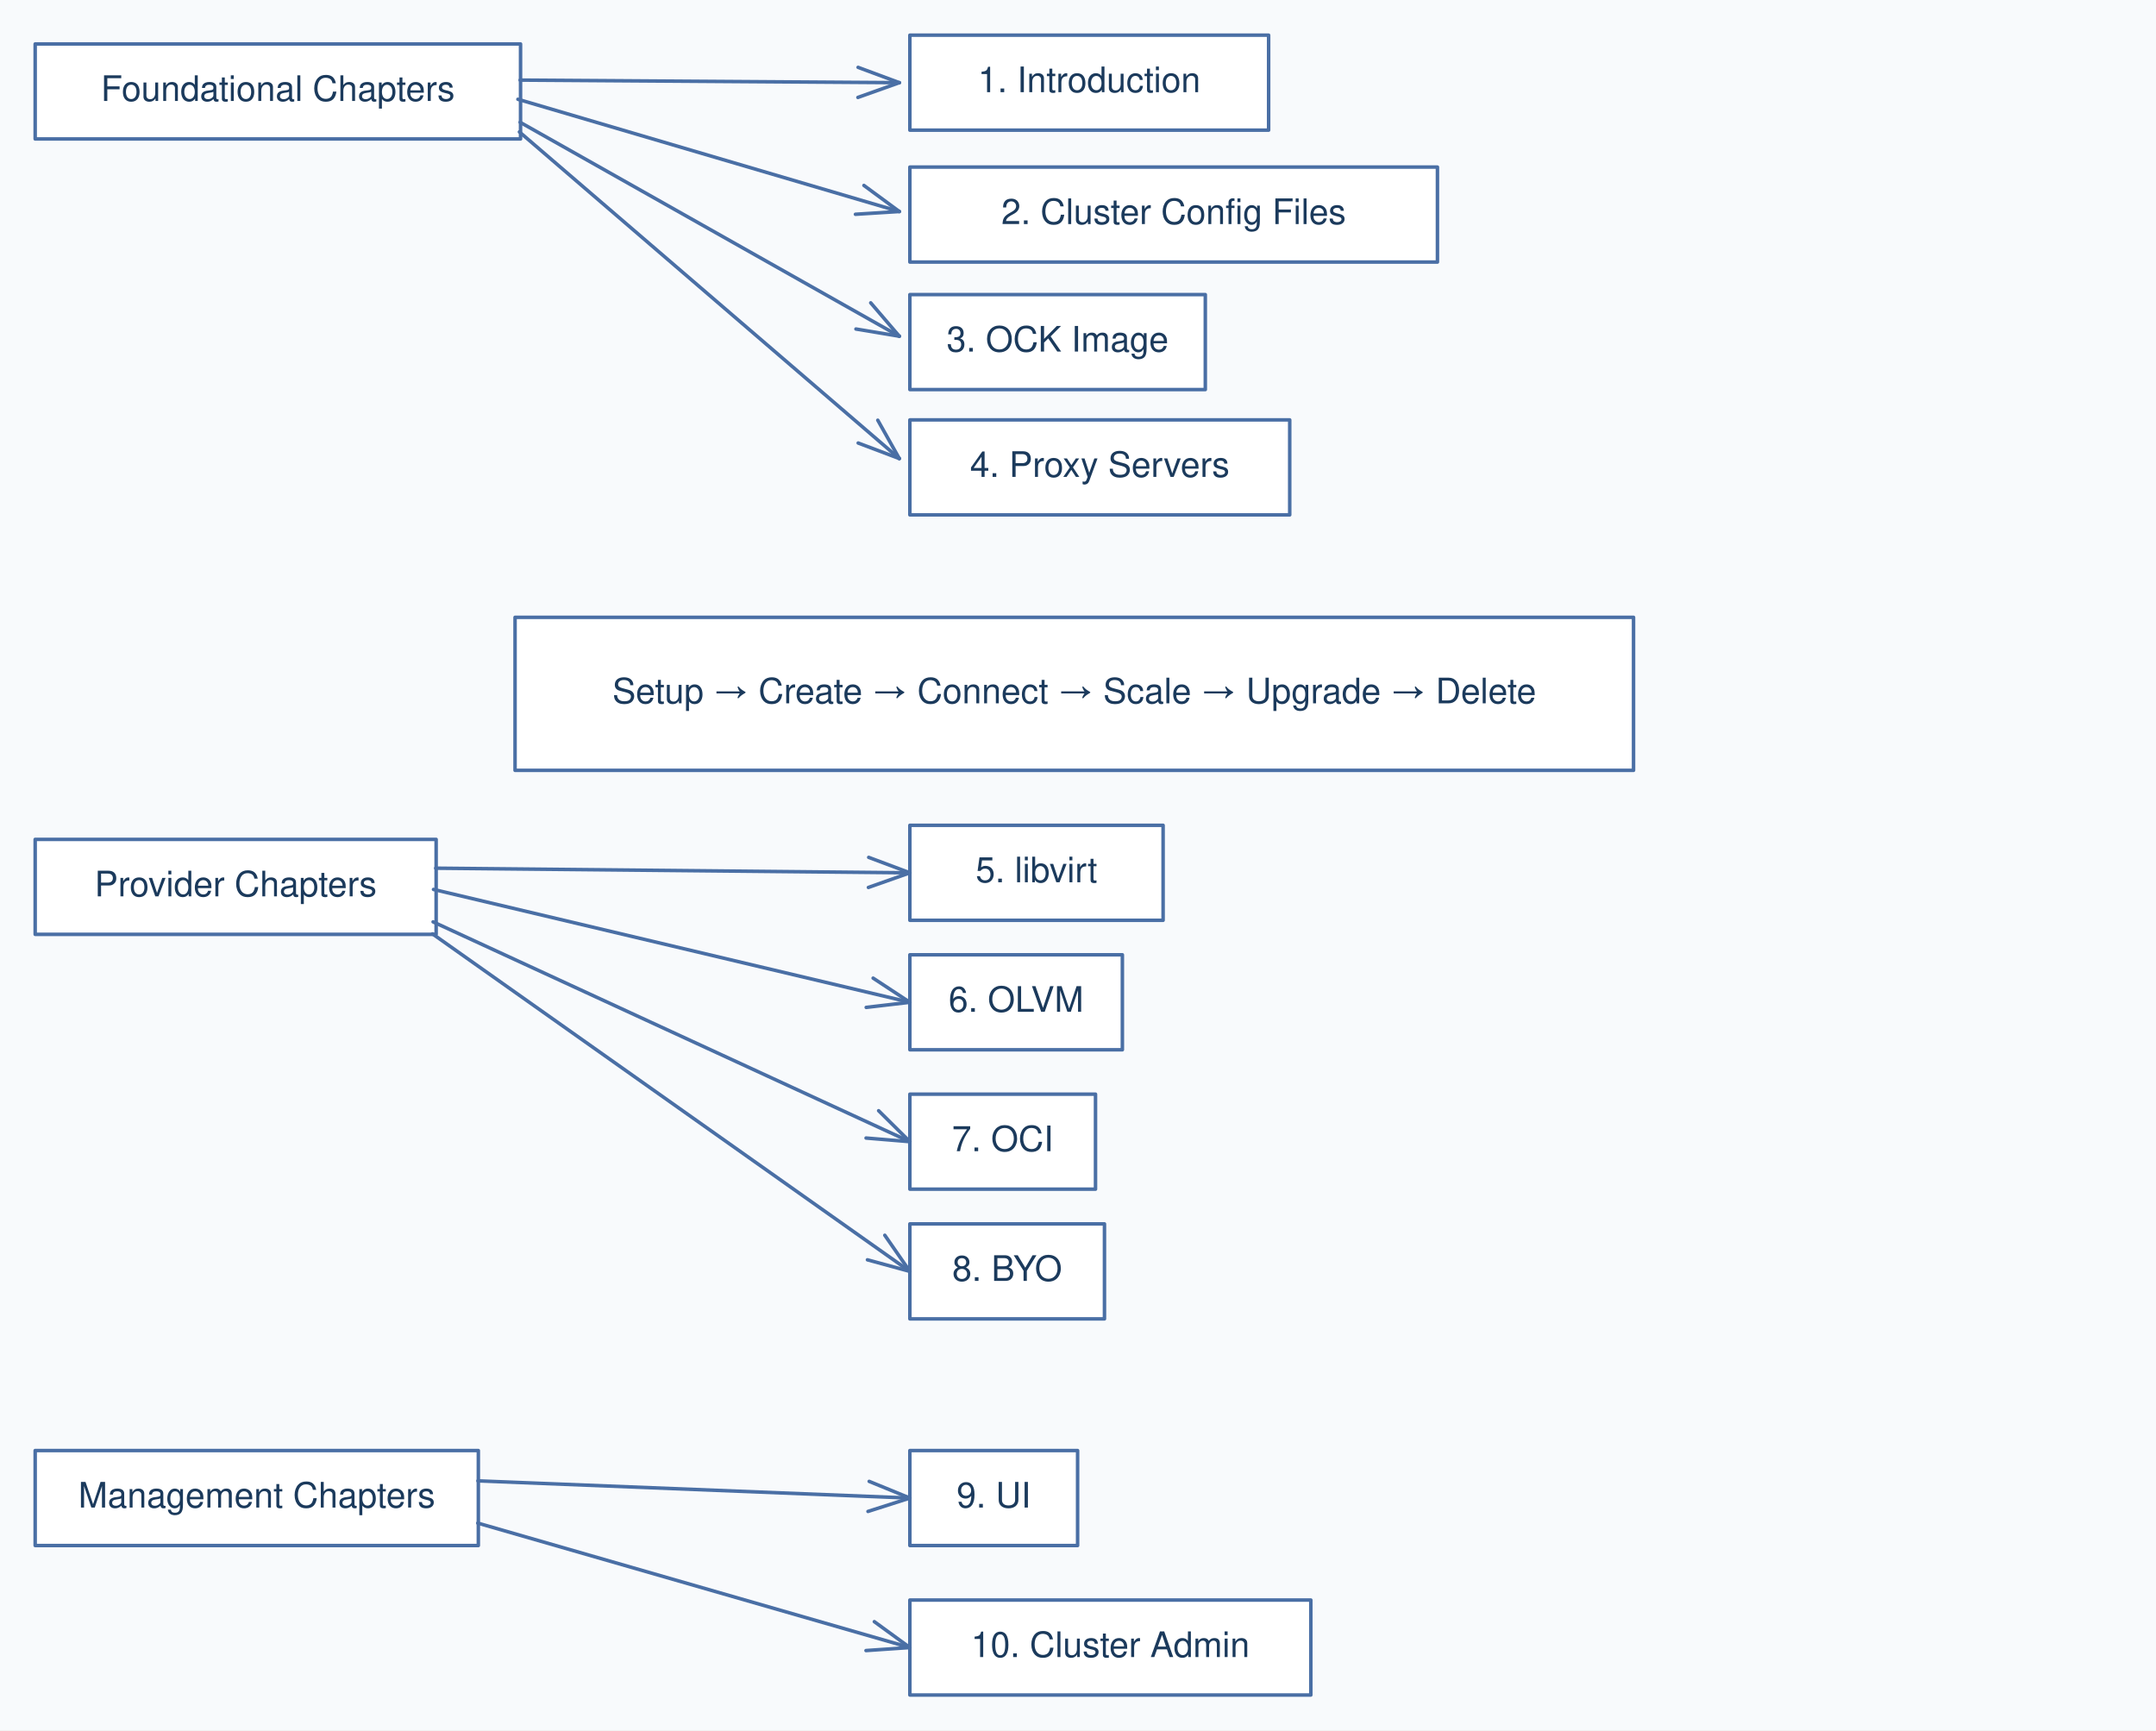
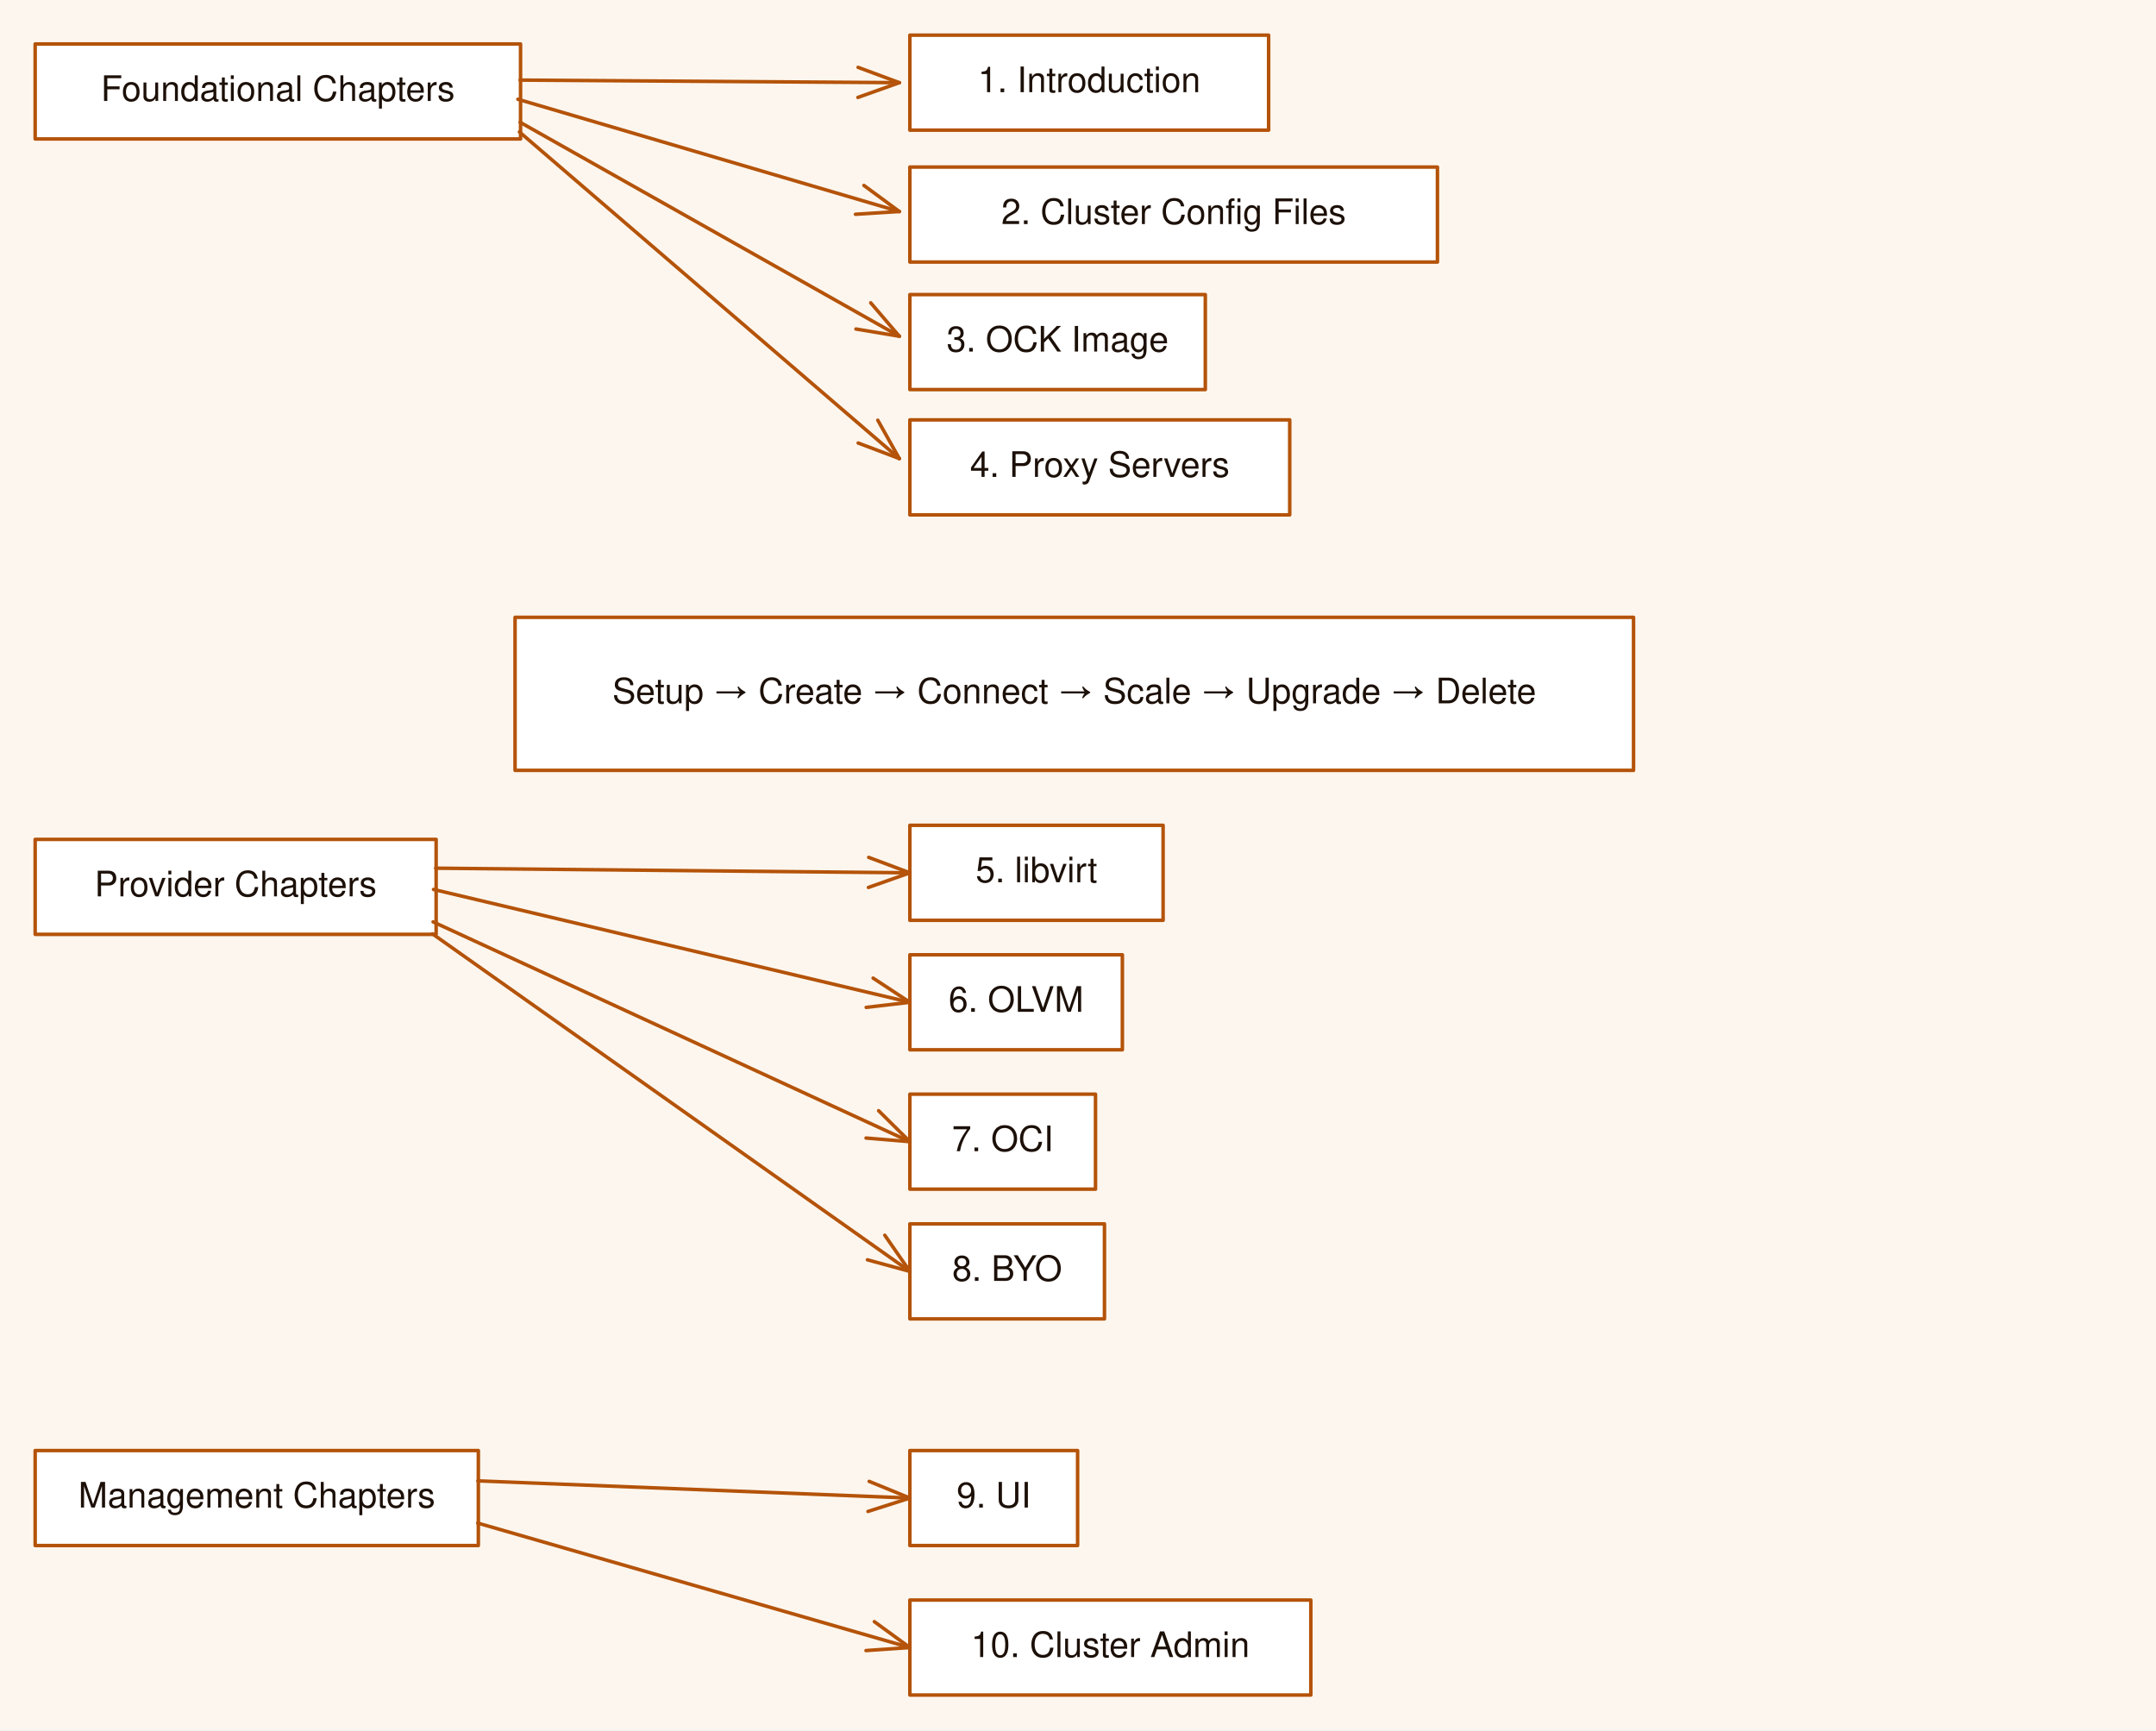
<svg xmlns="http://www.w3.org/2000/svg" version="1.1" viewBox="0 0 1225.967 983.75" width="1225.967" height="983.75">
  <defs>
    <style class="style-fonts">
      </style>
  </defs>
-   <rect x="0" y="0" width="1225.967" height="983.75" fill="#F8FAFC" />
+   <rect x="0" y="0" width="1225.967" height="983.75" fill="#fdf6ee" />
  <g stroke-linecap="round" transform="translate(20.00002 25) rotate(0 138 27)">
    <path d="M0 0 L276 0 L276 54 L0 54" stroke="none" stroke-width="0" fill="#FFFFFF" />
-     <path d="M0 0 C72.66 0, 145.32 0, 276 0 M0 0 C90.75 0, 181.5 0, 276 0 M276 0 C276 13.69, 276 27.38, 276 54 M276 0 C276 19.49, 276 38.99, 276 54 M276 54 C206.28 54, 136.55 54, 0 54 M276 54 C170.09 54, 64.17 54, 0 54 M0 54 C0 39.85, 0 25.71, 0 0 M0 54 C0 35.53, 0 17.05, 0 0" stroke="#4A6FA5" stroke-width="2" fill="none" />
+     <path d="M0 0 C72.66 0, 145.32 0, 276 0 M0 0 C90.75 0, 181.5 0, 276 0 M276 0 C276 13.69, 276 27.38, 276 54 M276 0 C276 19.49, 276 38.99, 276 54 M276 54 C206.28 54, 136.55 54, 0 54 M276 54 C170.09 54, 64.17 54, 0 54 M0 54 C0 39.85, 0 25.71, 0 0 M0 54 C0 35.53, 0 17.05, 0 0" stroke="#b45309" stroke-width="2" fill="none" />
  </g>
  <g transform="translate(32.00002 39.5) rotate(0 126 12.5)">
-     <text x="126" y="17.9" font-family="Helvetica, Segoe UI Emoji" font-size="20px" fill="#1B3A5C" text-anchor="middle" style="white-space: pre;" direction="ltr" dominant-baseline="alphabetic">Foundational Chapters</text>
+     <text x="126" y="17.9" font-family="Helvetica, Segoe UI Emoji" font-size="20px" fill="#1c1008" text-anchor="middle" style="white-space: pre;" direction="ltr" dominant-baseline="alphabetic">Foundational Chapters</text>
  </g>
  <g stroke-linecap="round" transform="translate(20 477.25) rotate(0 114 27)">
    <path d="M0 0 L228 0 L228 54 L0 54" stroke="none" stroke-width="0" fill="#FFFFFF" />
-     <path d="M0 0 C75.36 0, 150.71 0, 228 0 M0 0 C61.8 0, 123.6 0, 228 0 M228 0 C228 11.14, 228 22.28, 228 54 M228 0 C228 15.84, 228 31.68, 228 54 M228 54 C165.47 54, 102.93 54, 0 54 M228 54 C181.84 54, 135.69 54, 0 54 M0 54 C0 40.67, 0 27.35, 0 0 M0 54 C0 36.61, 0 19.22, 0 0" stroke="#4A6FA5" stroke-width="2" fill="none" />
+     <path d="M0 0 C75.36 0, 150.71 0, 228 0 M0 0 C61.8 0, 123.6 0, 228 0 M228 0 C228 11.14, 228 22.28, 228 54 M228 0 C228 15.84, 228 31.68, 228 54 M228 54 C165.47 54, 102.93 54, 0 54 M228 54 C181.84 54, 135.69 54, 0 54 M0 54 C0 40.67, 0 27.35, 0 0 M0 54 C0 36.61, 0 19.22, 0 0" stroke="#b45309" stroke-width="2" fill="none" />
  </g>
  <g transform="translate(32 491.75) rotate(0 102 12.5)">
-     <text x="102" y="17.9" font-family="Helvetica, Segoe UI Emoji" font-size="20px" fill="#1B3A5C" text-anchor="middle" style="white-space: pre;" direction="ltr" dominant-baseline="alphabetic">Provider Chapters</text>
+     <text x="102" y="17.9" font-family="Helvetica, Segoe UI Emoji" font-size="20px" fill="#1c1008" text-anchor="middle" style="white-space: pre;" direction="ltr" dominant-baseline="alphabetic">Provider Chapters</text>
  </g>
  <g stroke-linecap="round" transform="translate(292.876 351) rotate(0 318 43.5)">
    <path d="M0 0 L636 0 L636 87 L0 87" stroke="none" stroke-width="0" fill="#FFFFFF" />
-     <path d="M0 0 C151.63 0, 303.26 0, 636 0 M0 0 C177.79 0, 355.57 0, 636 0 M636 0 C636 19.94, 636 39.88, 636 87 M636 0 C636 21.21, 636 42.42, 636 87 M636 87 C410.86 87, 185.72 87, 0 87 M636 87 C480.83 87, 325.67 87, 0 87 M0 87 C0 68.26, 0 49.52, 0 0 M0 87 C0 57.61, 0 28.23, 0 0" stroke="#4A6FA5" stroke-width="2" fill="none" />
+     <path d="M0 0 C151.63 0, 303.26 0, 636 0 M0 0 C177.79 0, 355.57 0, 636 0 M636 0 C636 19.94, 636 39.88, 636 87 M636 0 C636 21.21, 636 42.42, 636 87 M636 87 C410.86 87, 185.72 87, 0 87 M636 87 C480.83 87, 325.67 87, 0 87 M0 87 C0 68.26, 0 49.52, 0 0 M0 87 C0 57.61, 0 28.23, 0 0" stroke="#b45309" stroke-width="2" fill="none" />
  </g>
  <g transform="translate(304.876 382) rotate(0 306 12.5)">
-     <text x="306" y="17.9" font-family="Helvetica, Segoe UI Emoji" font-size="20px" fill="#1B3A5C" text-anchor="middle" style="white-space: pre;" direction="ltr" dominant-baseline="alphabetic">Setup → Create → Connect → Scale → Upgrade → Delete</text>
+     <text x="306" y="17.9" font-family="Helvetica, Segoe UI Emoji" font-size="20px" fill="#1c1008" text-anchor="middle" style="white-space: pre;" direction="ltr" dominant-baseline="alphabetic">Setup → Create → Connect → Scale → Upgrade → Delete</text>
  </g>
  <g stroke-linecap="round" transform="translate(20 824.75) rotate(0 126 27)">
    <path d="M0 0 L252 0 L252 54 L0 54" stroke="none" stroke-width="0" fill="#FFFFFF" />
-     <path d="M0 0 C58.77 0, 117.54 0, 252 0 M0 0 C60.16 0, 120.33 0, 252 0 M252 0 C252 20.26, 252 40.51, 252 54 M252 0 C252 16.5, 252 33, 252 54 M252 54 C165.62 54, 79.24 54, 0 54 M252 54 C185.14 54, 118.27 54, 0 54 M0 54 C0 41.59, 0 29.18, 0 0 M0 54 C0 39.4, 0 24.8, 0 0" stroke="#4A6FA5" stroke-width="2" fill="none" />
+     <path d="M0 0 C58.77 0, 117.54 0, 252 0 M0 0 C60.16 0, 120.33 0, 252 0 M252 0 C252 20.26, 252 40.51, 252 54 M252 0 C252 16.5, 252 33, 252 54 M252 54 C165.62 54, 79.24 54, 0 54 M252 54 C185.14 54, 118.27 54, 0 54 M0 54 C0 41.59, 0 29.18, 0 0 M0 54 C0 39.4, 0 24.8, 0 0" stroke="#b45309" stroke-width="2" fill="none" />
  </g>
  <g transform="translate(32 839.25) rotate(0 114 12.5)">
-     <text x="114" y="17.9" font-family="Helvetica, Segoe UI Emoji" font-size="20px" fill="#1B3A5C" text-anchor="middle" style="white-space: pre;" direction="ltr" dominant-baseline="alphabetic">Management Chapters</text>
+     <text x="114" y="17.9" font-family="Helvetica, Segoe UI Emoji" font-size="20px" fill="#1c1008" text-anchor="middle" style="white-space: pre;" direction="ltr" dominant-baseline="alphabetic">Management Chapters</text>
  </g>
  <g stroke-linecap="round" transform="translate(517.376 20) rotate(0 102 27)">
    <path d="M0 0 L204 0 L204 54 L0 54" stroke="none" stroke-width="0" fill="#FFFFFF" />
-     <path d="M0 0 C41.93 0, 83.85 0, 204 0 M0 0 C76.73 0, 153.46 0, 204 0 M204 0 C204 20.28, 204 40.57, 204 54 M204 0 C204 20.07, 204 40.13, 204 54 M204 54 C133.26 54, 62.51 54, 0 54 M204 54 C123.96 54, 43.91 54, 0 54 M0 54 C0 33.17, 0 12.34, 0 0 M0 54 C0 39.68, 0 25.36, 0 0" stroke="#4A6FA5" stroke-width="2" fill="none" />
+     <path d="M0 0 C41.93 0, 83.85 0, 204 0 M0 0 C76.73 0, 153.46 0, 204 0 M204 0 C204 20.28, 204 40.57, 204 54 M204 0 C204 20.07, 204 40.13, 204 54 M204 54 C133.26 54, 62.51 54, 0 54 M204 54 C123.96 54, 43.91 54, 0 54 M0 54 C0 33.17, 0 12.34, 0 0 M0 54 C0 39.68, 0 25.36, 0 0" stroke="#b45309" stroke-width="2" fill="none" />
  </g>
  <g transform="translate(529.376 34.5) rotate(0 90 12.5)">
-     <text x="90" y="17.9" font-family="Helvetica, Segoe UI Emoji" font-size="20px" fill="#1B3A5C" text-anchor="middle" style="white-space: pre;" direction="ltr" dominant-baseline="alphabetic">1. Introduction</text>
+     <text x="90" y="17.9" font-family="Helvetica, Segoe UI Emoji" font-size="20px" fill="#1c1008" text-anchor="middle" style="white-space: pre;" direction="ltr" dominant-baseline="alphabetic">1. Introduction</text>
  </g>
  <g stroke-linecap="round" transform="translate(517.376 95) rotate(0 150 27)">
    <path d="M0 0 L300 0 L300 54 L0 54" stroke="none" stroke-width="0" fill="#FFFFFF" />
-     <path d="M0 0 C72.94 0, 145.88 0, 300 0 M0 0 C117.4 0, 234.8 0, 300 0 M300 0 C300 15.66, 300 31.33, 300 54 M300 0 C300 14.54, 300 29.08, 300 54 M300 54 C205.41 54, 110.81 54, 0 54 M300 54 C200.1 54, 100.19 54, 0 54 M0 54 C0 39.19, 0 24.38, 0 0 M0 54 C0 39.02, 0 24.05, 0 0" stroke="#4A6FA5" stroke-width="2" fill="none" />
+     <path d="M0 0 C72.94 0, 145.88 0, 300 0 M0 0 C117.4 0, 234.8 0, 300 0 M300 0 C300 15.66, 300 31.33, 300 54 M300 0 C300 14.54, 300 29.08, 300 54 M300 54 C205.41 54, 110.81 54, 0 54 M300 54 C200.1 54, 100.19 54, 0 54 M0 54 C0 39.19, 0 24.38, 0 0 M0 54 C0 39.02, 0 24.05, 0 0" stroke="#b45309" stroke-width="2" fill="none" />
  </g>
  <g transform="translate(529.376 109.5) rotate(0 138 12.5)">
-     <text x="138" y="17.9" font-family="Helvetica, Segoe UI Emoji" font-size="20px" fill="#1B3A5C" text-anchor="middle" style="white-space: pre;" direction="ltr" dominant-baseline="alphabetic">2. Cluster Config Files</text>
+     <text x="138" y="17.9" font-family="Helvetica, Segoe UI Emoji" font-size="20px" fill="#1c1008" text-anchor="middle" style="white-space: pre;" direction="ltr" dominant-baseline="alphabetic">2. Cluster Config Files</text>
  </g>
  <g stroke-linecap="round" transform="translate(517.376 167.5) rotate(0 84 27)">
    <path d="M0 0 L168 0 L168 54 L0 54" stroke="none" stroke-width="0" fill="#FFFFFF" />
-     <path d="M0 0 C36.51 0, 73.01 0, 168 0 M0 0 C38.92 0, 77.84 0, 168 0 M168 0 C168 13.23, 168 26.46, 168 54 M168 0 C168 14.44, 168 28.88, 168 54 M168 54 C132.51 54, 97.02 54, 0 54 M168 54 C103.44 54, 38.88 54, 0 54 M0 54 C0 37.91, 0 21.83, 0 0 M0 54 C0 40.11, 0 26.21, 0 0" stroke="#4A6FA5" stroke-width="2" fill="none" />
+     <path d="M0 0 C36.51 0, 73.01 0, 168 0 M0 0 C38.92 0, 77.84 0, 168 0 M168 0 C168 13.23, 168 26.46, 168 54 M168 0 C168 14.44, 168 28.88, 168 54 M168 54 C132.51 54, 97.02 54, 0 54 M168 54 C103.44 54, 38.88 54, 0 54 M0 54 C0 37.91, 0 21.83, 0 0 M0 54 C0 40.11, 0 26.21, 0 0" stroke="#b45309" stroke-width="2" fill="none" />
  </g>
  <g transform="translate(529.376 182) rotate(0 72 12.5)">
-     <text x="72" y="17.9" font-family="Helvetica, Segoe UI Emoji" font-size="20px" fill="#1B3A5C" text-anchor="middle" style="white-space: pre;" direction="ltr" dominant-baseline="alphabetic">3. OCK Image</text>
+     <text x="72" y="17.9" font-family="Helvetica, Segoe UI Emoji" font-size="20px" fill="#1c1008" text-anchor="middle" style="white-space: pre;" direction="ltr" dominant-baseline="alphabetic">3. OCK Image</text>
  </g>
  <g stroke-linecap="round" transform="translate(517.376 238.75) rotate(0 108 27)">
    <path d="M0 0 L216 0 L216 54 L0 54" stroke="none" stroke-width="0" fill="#FFFFFF" />
-     <path d="M0 0 C55.92 0, 111.84 0, 216 0 M0 0 C72.09 0, 144.17 0, 216 0 M216 0 C216 20.27, 216 40.53, 216 54 M216 0 C216 11.78, 216 23.56, 216 54 M216 54 C162.99 54, 109.98 54, 0 54 M216 54 C140.12 54, 64.24 54, 0 54 M0 54 C0 34.54, 0 15.07, 0 0 M0 54 C0 35.16, 0 16.32, 0 0" stroke="#4A6FA5" stroke-width="2" fill="none" />
+     <path d="M0 0 C55.92 0, 111.84 0, 216 0 M0 0 C72.09 0, 144.17 0, 216 0 M216 0 C216 20.27, 216 40.53, 216 54 M216 0 C216 11.78, 216 23.56, 216 54 M216 54 C162.99 54, 109.98 54, 0 54 M216 54 C140.12 54, 64.24 54, 0 54 M0 54 C0 34.54, 0 15.07, 0 0 M0 54 C0 35.16, 0 16.32, 0 0" stroke="#b45309" stroke-width="2" fill="none" />
  </g>
  <g transform="translate(529.376 253.25) rotate(0 96 12.5)">
-     <text x="96" y="17.9" font-family="Helvetica, Segoe UI Emoji" font-size="20px" fill="#1B3A5C" text-anchor="middle" style="white-space: pre;" direction="ltr" dominant-baseline="alphabetic">4. Proxy Servers</text>
+     <text x="96" y="17.9" font-family="Helvetica, Segoe UI Emoji" font-size="20px" fill="#1c1008" text-anchor="middle" style="white-space: pre;" direction="ltr" dominant-baseline="alphabetic">4. Proxy Servers</text>
  </g>
  <g stroke-linecap="round" transform="translate(517.376 469.25) rotate(0 72 27)">
    <path d="M0 0 L144 0 L144 54 L0 54" stroke="none" stroke-width="0" fill="#FFFFFF" />
-     <path d="M0 0 C38.8 0, 77.6 0, 144 0 M0 0 C33.63 0, 67.25 0, 144 0 M144 0 C144 13.43, 144 26.86, 144 54 M144 0 C144 13.87, 144 27.74, 144 54 M144 54 C86.93 54, 29.86 54, 0 54 M144 54 C97.17 54, 50.35 54, 0 54 M0 54 C0 35.36, 0 16.73, 0 0 M0 54 C0 38.25, 0 22.5, 0 0" stroke="#4A6FA5" stroke-width="2" fill="none" />
+     <path d="M0 0 C38.8 0, 77.6 0, 144 0 M0 0 C33.63 0, 67.25 0, 144 0 M144 0 C144 13.43, 144 26.86, 144 54 M144 0 C144 13.87, 144 27.74, 144 54 M144 54 C86.93 54, 29.86 54, 0 54 M144 54 C97.17 54, 50.35 54, 0 54 M0 54 C0 35.36, 0 16.73, 0 0 M0 54 C0 38.25, 0 22.5, 0 0" stroke="#b45309" stroke-width="2" fill="none" />
  </g>
  <g transform="translate(529.376 483.75) rotate(0 60 12.5)">
-     <text x="60" y="17.9" font-family="Helvetica, Segoe UI Emoji" font-size="20px" fill="#1B3A5C" text-anchor="middle" style="white-space: pre;" direction="ltr" dominant-baseline="alphabetic">5. libvirt</text>
+     <text x="60" y="17.9" font-family="Helvetica, Segoe UI Emoji" font-size="20px" fill="#1c1008" text-anchor="middle" style="white-space: pre;" direction="ltr" dominant-baseline="alphabetic">5. libvirt</text>
  </g>
  <g stroke-linecap="round" transform="translate(517.376 542.875) rotate(0 60.42188 27)">
    <path d="M0 0 L120.84 0 L120.84 54 L0 54" stroke="none" stroke-width="0" fill="#FFFFFF" />
-     <path d="M0 0 C47.23 0, 94.45 0, 120.84 0 M0 0 C46.3 0, 92.6 0, 120.84 0 M120.84 0 C120.84 14.31, 120.84 28.61, 120.84 54 M120.84 0 C120.84 16.78, 120.84 33.56, 120.84 54 M120.84 54 C94.22 54, 67.59 54, 0 54 M120.84 54 C78.42 54, 36 54, 0 54 M0 54 C0 38.84, 0 23.69, 0 0 M0 54 C0 37.01, 0 20.02, 0 0" stroke="#4A6FA5" stroke-width="2" fill="none" />
+     <path d="M0 0 C47.23 0, 94.45 0, 120.84 0 M0 0 C46.3 0, 92.6 0, 120.84 0 M120.84 0 C120.84 14.31, 120.84 28.61, 120.84 54 M120.84 0 C120.84 16.78, 120.84 33.56, 120.84 54 M120.84 54 C94.22 54, 67.59 54, 0 54 M120.84 54 C78.42 54, 36 54, 0 54 M0 54 C0 38.84, 0 23.69, 0 0 M0 54 C0 37.01, 0 20.02, 0 0" stroke="#b45309" stroke-width="2" fill="none" />
  </g>
  <g transform="translate(539.0821 557.375) rotate(0 38.71582 12.5)">
-     <text x="38.716" y="17.9" font-family="Helvetica, Segoe UI Emoji" font-size="20px" fill="#1B3A5C" text-anchor="middle" style="white-space: pre;" direction="ltr" dominant-baseline="alphabetic">6. OLVM</text>
+     <text x="38.716" y="17.9" font-family="Helvetica, Segoe UI Emoji" font-size="20px" fill="#1c1008" text-anchor="middle" style="white-space: pre;" direction="ltr" dominant-baseline="alphabetic">6. OLVM</text>
  </g>
  <g stroke-linecap="round" transform="translate(517.376 622.125) rotate(0 52.78125 27)">
    <path d="M0 0 L105.56 0 L105.56 54 L0 54" stroke="none" stroke-width="0" fill="#FFFFFF" />
-     <path d="M0 0 C29.53 0, 59.07 0, 105.56 0 M0 0 C41.18 0, 82.35 0, 105.56 0 M105.56 0 C105.56 20.28, 105.56 40.55, 105.56 54 M105.56 0 C105.56 13.71, 105.56 27.42, 105.56 54 M105.56 54 C77.22 54, 48.87 54, 0 54 M105.56 54 C68.29 54, 31.02 54, 0 54 M0 54 C0 34.7, 0 15.4, 0 0 M0 54 C0 34.95, 0 15.89, 0 0" stroke="#4A6FA5" stroke-width="2" fill="none" />
+     <path d="M0 0 C29.53 0, 59.07 0, 105.56 0 M0 0 C41.18 0, 82.35 0, 105.56 0 M105.56 0 C105.56 20.28, 105.56 40.55, 105.56 54 M105.56 0 C105.56 13.71, 105.56 27.42, 105.56 54 M105.56 54 C77.22 54, 48.87 54, 0 54 M105.56 54 C68.29 54, 31.02 54, 0 54 M0 54 C0 34.7, 0 15.4, 0 0 M0 54 C0 34.95, 0 15.89, 0 0" stroke="#b45309" stroke-width="2" fill="none" />
  </g>
  <g transform="translate(534.1572 636.625) rotate(0 36 12.5)">
-     <text x="36" y="17.9" font-family="Helvetica, Segoe UI Emoji" font-size="20px" fill="#1B3A5C" text-anchor="middle" style="white-space: pre;" direction="ltr" dominant-baseline="alphabetic">7. OCI</text>
+     <text x="36" y="17.9" font-family="Helvetica, Segoe UI Emoji" font-size="20px" fill="#1c1008" text-anchor="middle" style="white-space: pre;" direction="ltr" dominant-baseline="alphabetic">7. OCI</text>
  </g>
  <g stroke-linecap="round" transform="translate(517.376 695.875) rotate(0 55.32812 27)">
    <path d="M0 0 L110.66 0 L110.66 54 L0 54" stroke="none" stroke-width="0" fill="#FFFFFF" />
-     <path d="M0 0 C26.74 0, 53.49 0, 110.66 0 M0 0 C28.03 0, 56.06 0, 110.66 0 M110.66 0 C110.66 15.34, 110.66 30.68, 110.66 54 M110.66 0 C110.66 20.07, 110.66 40.14, 110.66 54 M110.66 54 C85.87 54, 61.08 54, 0 54 M110.66 54 C86.12 54, 61.59 54, 0 54 M0 54 C0 40.26, 0 26.52, 0 0 M0 54 C0 37.39, 0 20.78, 0 0" stroke="#4A6FA5" stroke-width="2" fill="none" />
+     <path d="M0 0 C26.74 0, 53.49 0, 110.66 0 M0 0 C28.03 0, 56.06 0, 110.66 0 M110.66 0 C110.66 15.34, 110.66 30.68, 110.66 54 M110.66 0 C110.66 20.07, 110.66 40.14, 110.66 54 M110.66 54 C85.87 54, 61.08 54, 0 54 M110.66 54 C86.12 54, 61.59 54, 0 54 M0 54 C0 40.26, 0 26.52, 0 0 M0 54 C0 37.39, 0 20.78, 0 0" stroke="#b45309" stroke-width="2" fill="none" />
  </g>
  <g transform="translate(536.7041 710.375) rotate(0 36 12.5)">
-     <text x="36" y="17.9" font-family="Helvetica, Segoe UI Emoji" font-size="20px" fill="#1B3A5C" text-anchor="middle" style="white-space: pre;" direction="ltr" dominant-baseline="alphabetic">8. BYO</text>
+     <text x="36" y="17.9" font-family="Helvetica, Segoe UI Emoji" font-size="20px" fill="#1c1008" text-anchor="middle" style="white-space: pre;" direction="ltr" dominant-baseline="alphabetic">8. BYO</text>
  </g>
  <g stroke-linecap="round" transform="translate(517.376 824.75) rotate(0 47.6875 27)">
    <path d="M0 0 L95.38 0 L95.38 54 L0 54" stroke="none" stroke-width="0" fill="#FFFFFF" />
-     <path d="M0 0 C25.54 0, 51.08 0, 95.38 0 M0 0 C21.75 0, 43.51 0, 95.38 0 M95.38 0 C95.38 20.11, 95.38 40.23, 95.38 54 M95.38 0 C95.38 15.5, 95.38 31, 95.38 54 M95.38 54 C58.86 54, 22.34 54, 0 54 M95.38 54 C60.89 54, 26.41 54, 0 54 M0 54 C0 39.88, 0 25.75, 0 0 M0 54 C0 40.81, 0 27.62, 0 0" stroke="#4A6FA5" stroke-width="2" fill="none" />
+     <path d="M0 0 C25.54 0, 51.08 0, 95.38 0 M0 0 C21.75 0, 43.51 0, 95.38 0 M95.38 0 C95.38 20.11, 95.38 40.23, 95.38 54 M95.38 0 C95.38 15.5, 95.38 31, 95.38 54 M95.38 54 C58.86 54, 22.34 54, 0 54 M95.38 54 C60.89 54, 26.41 54, 0 54 M0 54 C0 39.88, 0 25.75, 0 0 M0 54 C0 40.81, 0 27.62, 0 0" stroke="#b45309" stroke-width="2" fill="none" />
  </g>
  <g transform="translate(535.0635 839.25) rotate(0 30 12.5)">
-     <text x="30" y="17.9" font-family="Helvetica, Segoe UI Emoji" font-size="20px" fill="#1B3A5C" text-anchor="middle" style="white-space: pre;" direction="ltr" dominant-baseline="alphabetic">9. UI</text>
+     <text x="30" y="17.9" font-family="Helvetica, Segoe UI Emoji" font-size="20px" fill="#1c1008" text-anchor="middle" style="white-space: pre;" direction="ltr" dominant-baseline="alphabetic">9. UI</text>
  </g>
  <g stroke-linecap="round" transform="translate(517.376 909.75) rotate(0 114 27)">
    <path d="M0 0 L228 0 L228 54 L0 54" stroke="none" stroke-width="0" fill="#FFFFFF" />
-     <path d="M0 0 C83.62 0, 167.25 0, 228 0 M0 0 C66.84 0, 133.68 0, 228 0 M228 0 C228 11.91, 228 23.81, 228 54 M228 0 C228 20.86, 228 41.73, 228 54 M228 54 C162.01 54, 96.03 54, 0 54 M228 54 C153.58 54, 79.16 54, 0 54 M0 54 C0 37.82, 0 21.64, 0 0 M0 54 C0 32.56, 0 11.12, 0 0" stroke="#4A6FA5" stroke-width="2" fill="none" />
+     <path d="M0 0 C83.62 0, 167.25 0, 228 0 M0 0 C66.84 0, 133.68 0, 228 0 M228 0 C228 11.91, 228 23.81, 228 54 M228 0 C228 20.86, 228 41.73, 228 54 M228 54 C162.01 54, 96.03 54, 0 54 M228 54 C153.58 54, 79.16 54, 0 54 M0 54 C0 37.82, 0 21.64, 0 0 M0 54 C0 32.56, 0 11.12, 0 0" stroke="#b45309" stroke-width="2" fill="none" />
  </g>
  <g transform="translate(529.376 924.25) rotate(0 102 12.5)">
-     <text x="102" y="17.9" font-family="Helvetica, Segoe UI Emoji" font-size="20px" fill="#1B3A5C" text-anchor="middle" style="white-space: pre;" direction="ltr" dominant-baseline="alphabetic">10. Cluster Admin</text>
+     <text x="102" y="17.9" font-family="Helvetica, Segoe UI Emoji" font-size="20px" fill="#1c1008" text-anchor="middle" style="white-space: pre;" direction="ltr" dominant-baseline="alphabetic">10. Cluster Admin</text>
  </g>
  <g stroke-linecap="round">
    <g transform="translate(295.75 45.53527) rotate(0 107.813 0.735065)">
-       <path d="M0 0 C52.11 0.36, 104.22 0.71, 215.63 1.47 M0 0 C50.28 0.34, 100.55 0.69, 215.63 1.47" stroke="#4A6FA5" stroke-width="2" fill="none" />
+       <path d="M0 0 C52.11 0.36, 104.22 0.71, 215.63 1.47 M0 0 C50.28 0.34, 100.55 0.69, 215.63 1.47" stroke="#b45309" stroke-width="2" fill="none" />
    </g>
    <g transform="translate(295.75 45.53527) rotate(0 107.813 0.735065)">
-       <path d="M192.08 9.86 C197.77 7.83, 203.46 5.81, 215.63 1.47 M192.08 9.86 C197.57 7.9, 203.06 5.95, 215.63 1.47" stroke="#4A6FA5" stroke-width="2" fill="none" />
+       <path d="M192.08 9.86 C197.77 7.83, 203.46 5.81, 215.63 1.47 M192.08 9.86 C197.57 7.9, 203.06 5.95, 215.63 1.47" stroke="#b45309" stroke-width="2" fill="none" />
    </g>
    <g transform="translate(295.75 45.53527) rotate(0 107.813 0.735065)">
-       <path d="M192.19 -7.24 C197.86 -5.14, 203.52 -3.03, 215.63 1.47 M192.19 -7.24 C197.66 -5.21, 203.12 -3.18, 215.63 1.47" stroke="#4A6FA5" stroke-width="2" fill="none" />
+       <path d="M192.19 -7.24 C197.86 -5.14, 203.52 -3.03, 215.63 1.47 M192.19 -7.24 C197.66 -5.21, 203.12 -3.18, 215.63 1.47" stroke="#b45309" stroke-width="2" fill="none" />
    </g>
  </g>
  <mask />
  <g stroke-linecap="round">
    <g transform="translate(294.5 56.44251) rotate(0 108.438 31.91138)">
-       <path d="M0 0 C61.58 18.12, 123.16 36.24, 216.88 63.82 M0 0 C78.95 23.23, 157.91 46.47, 216.88 63.82" stroke="#4A6FA5" stroke-width="2" fill="none" />
+       <path d="M0 0 C61.58 18.12, 123.16 36.24, 216.88 63.82 M0 0 C78.95 23.23, 157.91 46.47, 216.88 63.82" stroke="#b45309" stroke-width="2" fill="none" />
    </g>
    <g transform="translate(294.5 56.44251) rotate(0 108.438 31.91138)">
-       <path d="M191.93 65.39 C199.01 64.95, 206.09 64.5, 216.88 63.82 M191.93 65.39 C201.01 64.82, 210.09 64.25, 216.88 63.82" stroke="#4A6FA5" stroke-width="2" fill="none" />
+       <path d="M191.93 65.39 C199.01 64.95, 206.09 64.5, 216.88 63.82 M191.93 65.39 C201.01 64.82, 210.09 64.25, 216.88 63.82" stroke="#b45309" stroke-width="2" fill="none" />
    </g>
    <g transform="translate(294.5 56.44251) rotate(0 108.438 31.91138)">
-       <path d="M196.75 48.99 C202.47 53.2, 208.18 57.41, 216.88 63.82 M196.75 48.99 C204.08 54.39, 211.4 59.79, 216.88 63.82" stroke="#4A6FA5" stroke-width="2" fill="none" />
+       <path d="M196.75 48.99 C202.47 53.2, 208.18 57.41, 216.88 63.82 M196.75 48.99 C204.08 54.39, 211.4 59.79, 216.88 63.82" stroke="#b45309" stroke-width="2" fill="none" />
    </g>
  </g>
  <mask />
  <g stroke-linecap="round">
    <g transform="translate(295.75 69.5193) rotate(0 107.813 60.82386)">
-       <path d="M0 0 C74 41.75, 148.01 83.5, 215.63 121.65 M0 0 C76.76 43.3, 153.52 86.61, 215.63 121.65" stroke="#4A6FA5" stroke-width="2" fill="none" />
+       <path d="M0 0 C74 41.75, 148.01 83.5, 215.63 121.65 M0 0 C76.76 43.3, 153.52 86.61, 215.63 121.65" stroke="#b45309" stroke-width="2" fill="none" />
    </g>
    <g transform="translate(295.75 69.5193) rotate(0 107.813 60.82386)">
-       <path d="M190.96 117.55 C199.43 118.96, 207.89 120.36, 215.63 121.65 M190.96 117.55 C199.74 119.01, 208.52 120.47, 215.63 121.65" stroke="#4A6FA5" stroke-width="2" fill="none" />
+       <path d="M190.96 117.55 C199.43 118.96, 207.89 120.36, 215.63 121.65 M190.96 117.55 C199.74 119.01, 208.52 120.47, 215.63 121.65" stroke="#b45309" stroke-width="2" fill="none" />
    </g>
    <g transform="translate(295.75 69.5193) rotate(0 107.813 60.82386)">
-       <path d="M199.37 102.66 C204.95 109.17, 210.53 115.69, 215.63 121.65 M199.37 102.66 C205.15 109.42, 210.94 116.18, 215.63 121.65" stroke="#4A6FA5" stroke-width="2" fill="none" />
+       <path d="M199.37 102.66 C204.95 109.17, 210.53 115.69, 215.63 121.65 M199.37 102.66 C205.15 109.42, 210.94 116.18, 215.63 121.65" stroke="#b45309" stroke-width="2" fill="none" />
    </g>
  </g>
  <mask />
  <g stroke-linecap="round">
    <g transform="translate(295.3448 75) rotate(0 108.0156 92.85945)">
-       <path d="M0 0 C60.52 52.03, 121.05 104.06, 216.03 185.72 M0 0 C68.84 59.18, 137.67 118.35, 216.03 185.72" stroke="#4A6FA5" stroke-width="2" fill="none" />
+       <path d="M0 0 C60.52 52.03, 121.05 104.06, 216.03 185.72 M0 0 C68.84 59.18, 137.67 118.35, 216.03 185.72" stroke="#b45309" stroke-width="2" fill="none" />
    </g>
    <g transform="translate(295.3448 75) rotate(0 108.0156 92.85945)">
-       <path d="M192.64 176.89 C199.2 179.36, 205.75 181.84, 216.03 185.72 M192.64 176.89 C200.1 179.7, 207.55 182.52, 216.03 185.72" stroke="#4A6FA5" stroke-width="2" fill="none" />
+       <path d="M192.64 176.89 C199.2 179.36, 205.75 181.84, 216.03 185.72 M192.64 176.89 C200.1 179.7, 207.55 182.52, 216.03 185.72" stroke="#b45309" stroke-width="2" fill="none" />
    </g>
    <g transform="translate(295.3448 75) rotate(0 108.0156 92.85945)">
-       <path d="M203.79 163.92 C207.22 170.03, 210.65 176.13, 216.03 185.72 M203.79 163.92 C207.69 170.87, 211.59 177.81, 216.03 185.72" stroke="#4A6FA5" stroke-width="2" fill="none" />
+       <path d="M203.79 163.92 C207.22 170.03, 210.65 176.13, 216.03 185.72 M203.79 163.92 C207.69 170.87, 211.59 177.81, 216.03 185.72" stroke="#b45309" stroke-width="2" fill="none" />
    </g>
  </g>
  <mask />
  <g stroke-linecap="round">
    <g transform="translate(247.75 493.6294) rotate(0 134.813 1.31298)">
-       <path d="M0 0 C54.84 0.53, 109.67 1.07, 269.63 2.63 M0 0 C71.42 0.7, 142.85 1.39, 269.63 2.63" stroke="#4A6FA5" stroke-width="2" fill="none" />
+       <path d="M0 0 C54.84 0.53, 109.67 1.07, 269.63 2.63 M0 0 C71.42 0.7, 142.85 1.39, 269.63 2.63" stroke="#b45309" stroke-width="2" fill="none" />
    </g>
    <g transform="translate(247.75 493.6294) rotate(0 134.813 1.31298)">
-       <path d="M246.05 10.95 C250.85 9.25, 255.64 7.56, 269.63 2.63 M246.05 10.95 C252.3 8.74, 258.54 6.54, 269.63 2.63" stroke="#4A6FA5" stroke-width="2" fill="none" />
+       <path d="M246.05 10.95 C250.85 9.25, 255.64 7.56, 269.63 2.63 M246.05 10.95 C252.3 8.74, 258.54 6.54, 269.63 2.63" stroke="#b45309" stroke-width="2" fill="none" />
    </g>
    <g transform="translate(247.75 493.6294) rotate(0 134.813 1.31298)">
-       <path d="M246.22 -6.15 C250.98 -4.37, 255.74 -2.58, 269.63 2.63 M246.22 -6.15 C252.42 -3.83, 258.62 -1.5, 269.63 2.63" stroke="#4A6FA5" stroke-width="2" fill="none" />
+       <path d="M246.22 -6.15 C250.98 -4.37, 255.74 -2.58, 269.63 2.63 M246.22 -6.15 C252.42 -3.83, 258.62 -1.5, 269.63 2.63" stroke="#b45309" stroke-width="2" fill="none" />
    </g>
  </g>
  <mask />
  <g stroke-linecap="round">
    <g transform="translate(246.5 505.7105) rotate(0 135.438 32.08496)">
-       <path d="M0 0 C90.32 21.4, 180.65 42.79, 270.88 64.17 M0 0 C54.73 12.96, 109.45 25.93, 270.88 64.17" stroke="#4A6FA5" stroke-width="2" fill="none" />
+       <path d="M0 0 C90.32 21.4, 180.65 42.79, 270.88 64.17 M0 0 C54.73 12.96, 109.45 25.93, 270.88 64.17" stroke="#b45309" stroke-width="2" fill="none" />
    </g>
    <g transform="translate(246.5 505.7105) rotate(0 135.438 32.08496)">
-       <path d="M246.05 67.07 C254.33 66.11, 262.6 65.14, 270.88 64.17 M246.05 67.07 C251.06 66.49, 256.08 65.9, 270.88 64.17" stroke="#4A6FA5" stroke-width="2" fill="none" />
+       <path d="M246.05 67.07 C254.33 66.11, 262.6 65.14, 270.88 64.17 M246.05 67.07 C251.06 66.49, 256.08 65.9, 270.88 64.17" stroke="#b45309" stroke-width="2" fill="none" />
    </g>
    <g transform="translate(246.5 505.7105) rotate(0 135.438 32.08496)">
-       <path d="M249.99 50.43 C256.95 55.01, 263.92 59.59, 270.88 64.17 M249.99 50.43 C254.21 53.21, 258.43 55.98, 270.88 64.17" stroke="#4A6FA5" stroke-width="2" fill="none" />
+       <path d="M249.99 50.43 C256.95 55.01, 263.92 59.59, 270.88 64.17 M249.99 50.43 C254.21 53.21, 258.43 55.98, 270.88 64.17" stroke="#b45309" stroke-width="2" fill="none" />
    </g>
  </g>
  <mask />
  <g stroke-linecap="round">
    <g transform="translate(246.2668 524.1489) rotate(0 135.5546 62.49076)">
-       <path d="M0 0 C81.89 37.75, 163.78 75.5, 271.11 124.98 M0 0 C77.81 35.87, 155.62 71.74, 271.11 124.98" stroke="#4A6FA5" stroke-width="2" fill="none" />
+       <path d="M0 0 C81.89 37.75, 163.78 75.5, 271.11 124.98 M0 0 C77.81 35.87, 155.62 71.74, 271.11 124.98" stroke="#b45309" stroke-width="2" fill="none" />
    </g>
    <g transform="translate(246.2668 524.1489) rotate(0 135.5546 62.49076)">
-       <path d="M246.2 122.91 C253.72 123.54, 261.25 124.16, 271.11 124.98 M246.2 122.91 C253.35 123.51, 260.5 124.1, 271.11 124.98" stroke="#4A6FA5" stroke-width="2" fill="none" />
+       <path d="M246.2 122.91 C253.72 123.54, 261.25 124.16, 271.11 124.98 M246.2 122.91 C253.35 123.51, 260.5 124.1, 271.11 124.98" stroke="#b45309" stroke-width="2" fill="none" />
    </g>
    <g transform="translate(246.2668 524.1489) rotate(0 135.5546 62.49076)">
-       <path d="M253.35 107.38 C258.72 112.7, 264.08 118.01, 271.11 124.98 M253.35 107.38 C258.45 112.43, 263.55 117.48, 271.11 124.98" stroke="#4A6FA5" stroke-width="2" fill="none" />
+       <path d="M253.35 107.38 C258.72 112.7, 264.08 118.01, 271.11 124.98 M253.35 107.38 C258.45 112.43, 263.55 117.48, 271.11 124.98" stroke="#b45309" stroke-width="2" fill="none" />
    </g>
  </g>
  <mask />
  <g stroke-linecap="round">
    <g transform="translate(245.9357 530.9835) rotate(0 135.7201 95.94846)">
-       <path d="M0 0 C55.9 39.52, 111.8 79.04, 271.44 191.9 M0 0 C104.57 73.93, 209.14 147.86, 271.44 191.9" stroke="#4A6FA5" stroke-width="2" fill="none" />
+       <path d="M0 0 C55.9 39.52, 111.8 79.04, 271.44 191.9 M0 0 C104.57 73.93, 209.14 147.86, 271.44 191.9" stroke="#b45309" stroke-width="2" fill="none" />
    </g>
    <g transform="translate(245.9357 530.9835) rotate(0 135.7201 95.94846)">
-       <path d="M247.32 185.32 C252.29 186.67, 257.26 188.03, 271.44 191.9 M247.32 185.32 C256.61 187.85, 265.9 190.39, 271.44 191.9" stroke="#4A6FA5" stroke-width="2" fill="none" />
+       <path d="M247.32 185.32 C252.29 186.67, 257.26 188.03, 271.44 191.9 M247.32 185.32 C256.61 187.85, 265.9 190.39, 271.44 191.9" stroke="#b45309" stroke-width="2" fill="none" />
    </g>
    <g transform="translate(245.9357 530.9835) rotate(0 135.7201 95.94846)">
-       <path d="M257.19 171.35 C260.13 175.58, 263.06 179.81, 271.44 191.9 M257.19 171.35 C262.68 179.27, 268.17 187.18, 271.44 191.9" stroke="#4A6FA5" stroke-width="2" fill="none" />
+       <path d="M257.19 171.35 C260.13 175.58, 263.06 179.81, 271.44 191.9 M257.19 171.35 C262.68 179.27, 268.17 187.18, 271.44 191.9" stroke="#b45309" stroke-width="2" fill="none" />
    </g>
  </g>
  <mask />
  <g stroke-linecap="round">
    <g transform="translate(271.75 841.9861) rotate(0 122.813 4.88463)">
-       <path d="M0 0 C96.44 3.84, 192.89 7.67, 245.63 9.77 M0 0 C98.16 3.9, 196.32 7.81, 245.63 9.77" stroke="#4A6FA5" stroke-width="2" fill="none" />
+       <path d="M0 0 C96.44 3.84, 192.89 7.67, 245.63 9.77 M0 0 C98.16 3.9, 196.32 7.81, 245.63 9.77" stroke="#b45309" stroke-width="2" fill="none" />
    </g>
    <g transform="translate(271.75 841.9861) rotate(0 122.813 4.88463)">
-       <path d="M221.81 17.38 C231.16 14.39, 240.51 11.4, 245.63 9.77 M221.81 17.38 C231.33 14.34, 240.85 11.3, 245.63 9.77" stroke="#4A6FA5" stroke-width="2" fill="none" />
+       <path d="M221.81 17.38 C231.16 14.39, 240.51 11.4, 245.63 9.77 M221.81 17.38 C231.33 14.34, 240.85 11.3, 245.63 9.77" stroke="#b45309" stroke-width="2" fill="none" />
    </g>
    <g transform="translate(271.75 841.9861) rotate(0 122.813 4.88463)">
-       <path d="M222.49 0.29 C231.58 4.01, 240.66 7.73, 245.63 9.77 M222.49 0.29 C231.74 4.08, 240.98 7.87, 245.63 9.77" stroke="#4A6FA5" stroke-width="2" fill="none" />
+       <path d="M222.49 0.29 C231.58 4.01, 240.66 7.73, 245.63 9.77 M222.49 0.29 C231.74 4.08, 240.98 7.87, 245.63 9.77" stroke="#b45309" stroke-width="2" fill="none" />
    </g>
  </g>
  <mask />
  <g stroke-linecap="round">
    <g transform="translate(271.6719 866) rotate(0 122.852 35.3777)">
-       <path d="M0 0 C86.74 24.98, 173.47 49.95, 245.7 70.76 M0 0 C81.05 23.34, 162.1 46.68, 245.7 70.76" stroke="#4A6FA5" stroke-width="2" fill="none" />
+       <path d="M0 0 C86.74 24.98, 173.47 49.95, 245.7 70.76 M0 0 C81.05 23.34, 162.1 46.68, 245.7 70.76" stroke="#b45309" stroke-width="2" fill="none" />
    </g>
    <g transform="translate(271.6719 866) rotate(0 122.852 35.3777)">
-       <path d="M220.76 72.47 C229.57 71.87, 238.37 71.26, 245.7 70.76 M220.76 72.47 C228.99 71.91, 237.22 71.34, 245.7 70.76" stroke="#4A6FA5" stroke-width="2" fill="none" />
+       <path d="M220.76 72.47 C229.57 71.87, 238.37 71.26, 245.7 70.76 M220.76 72.47 C228.99 71.91, 237.22 71.34, 245.7 70.76" stroke="#b45309" stroke-width="2" fill="none" />
    </g>
    <g transform="translate(271.6719 866) rotate(0 122.852 35.3777)">
-       <path d="M225.5 56.04 C232.63 61.23, 239.76 66.43, 245.7 70.76 M225.5 56.04 C232.16 60.89, 238.83 65.75, 245.7 70.76" stroke="#4A6FA5" stroke-width="2" fill="none" />
+       <path d="M225.5 56.04 C232.63 61.23, 239.76 66.43, 245.7 70.76 M225.5 56.04 C232.16 60.89, 238.83 65.75, 245.7 70.76" stroke="#b45309" stroke-width="2" fill="none" />
    </g>
  </g>
  <mask />
</svg>
